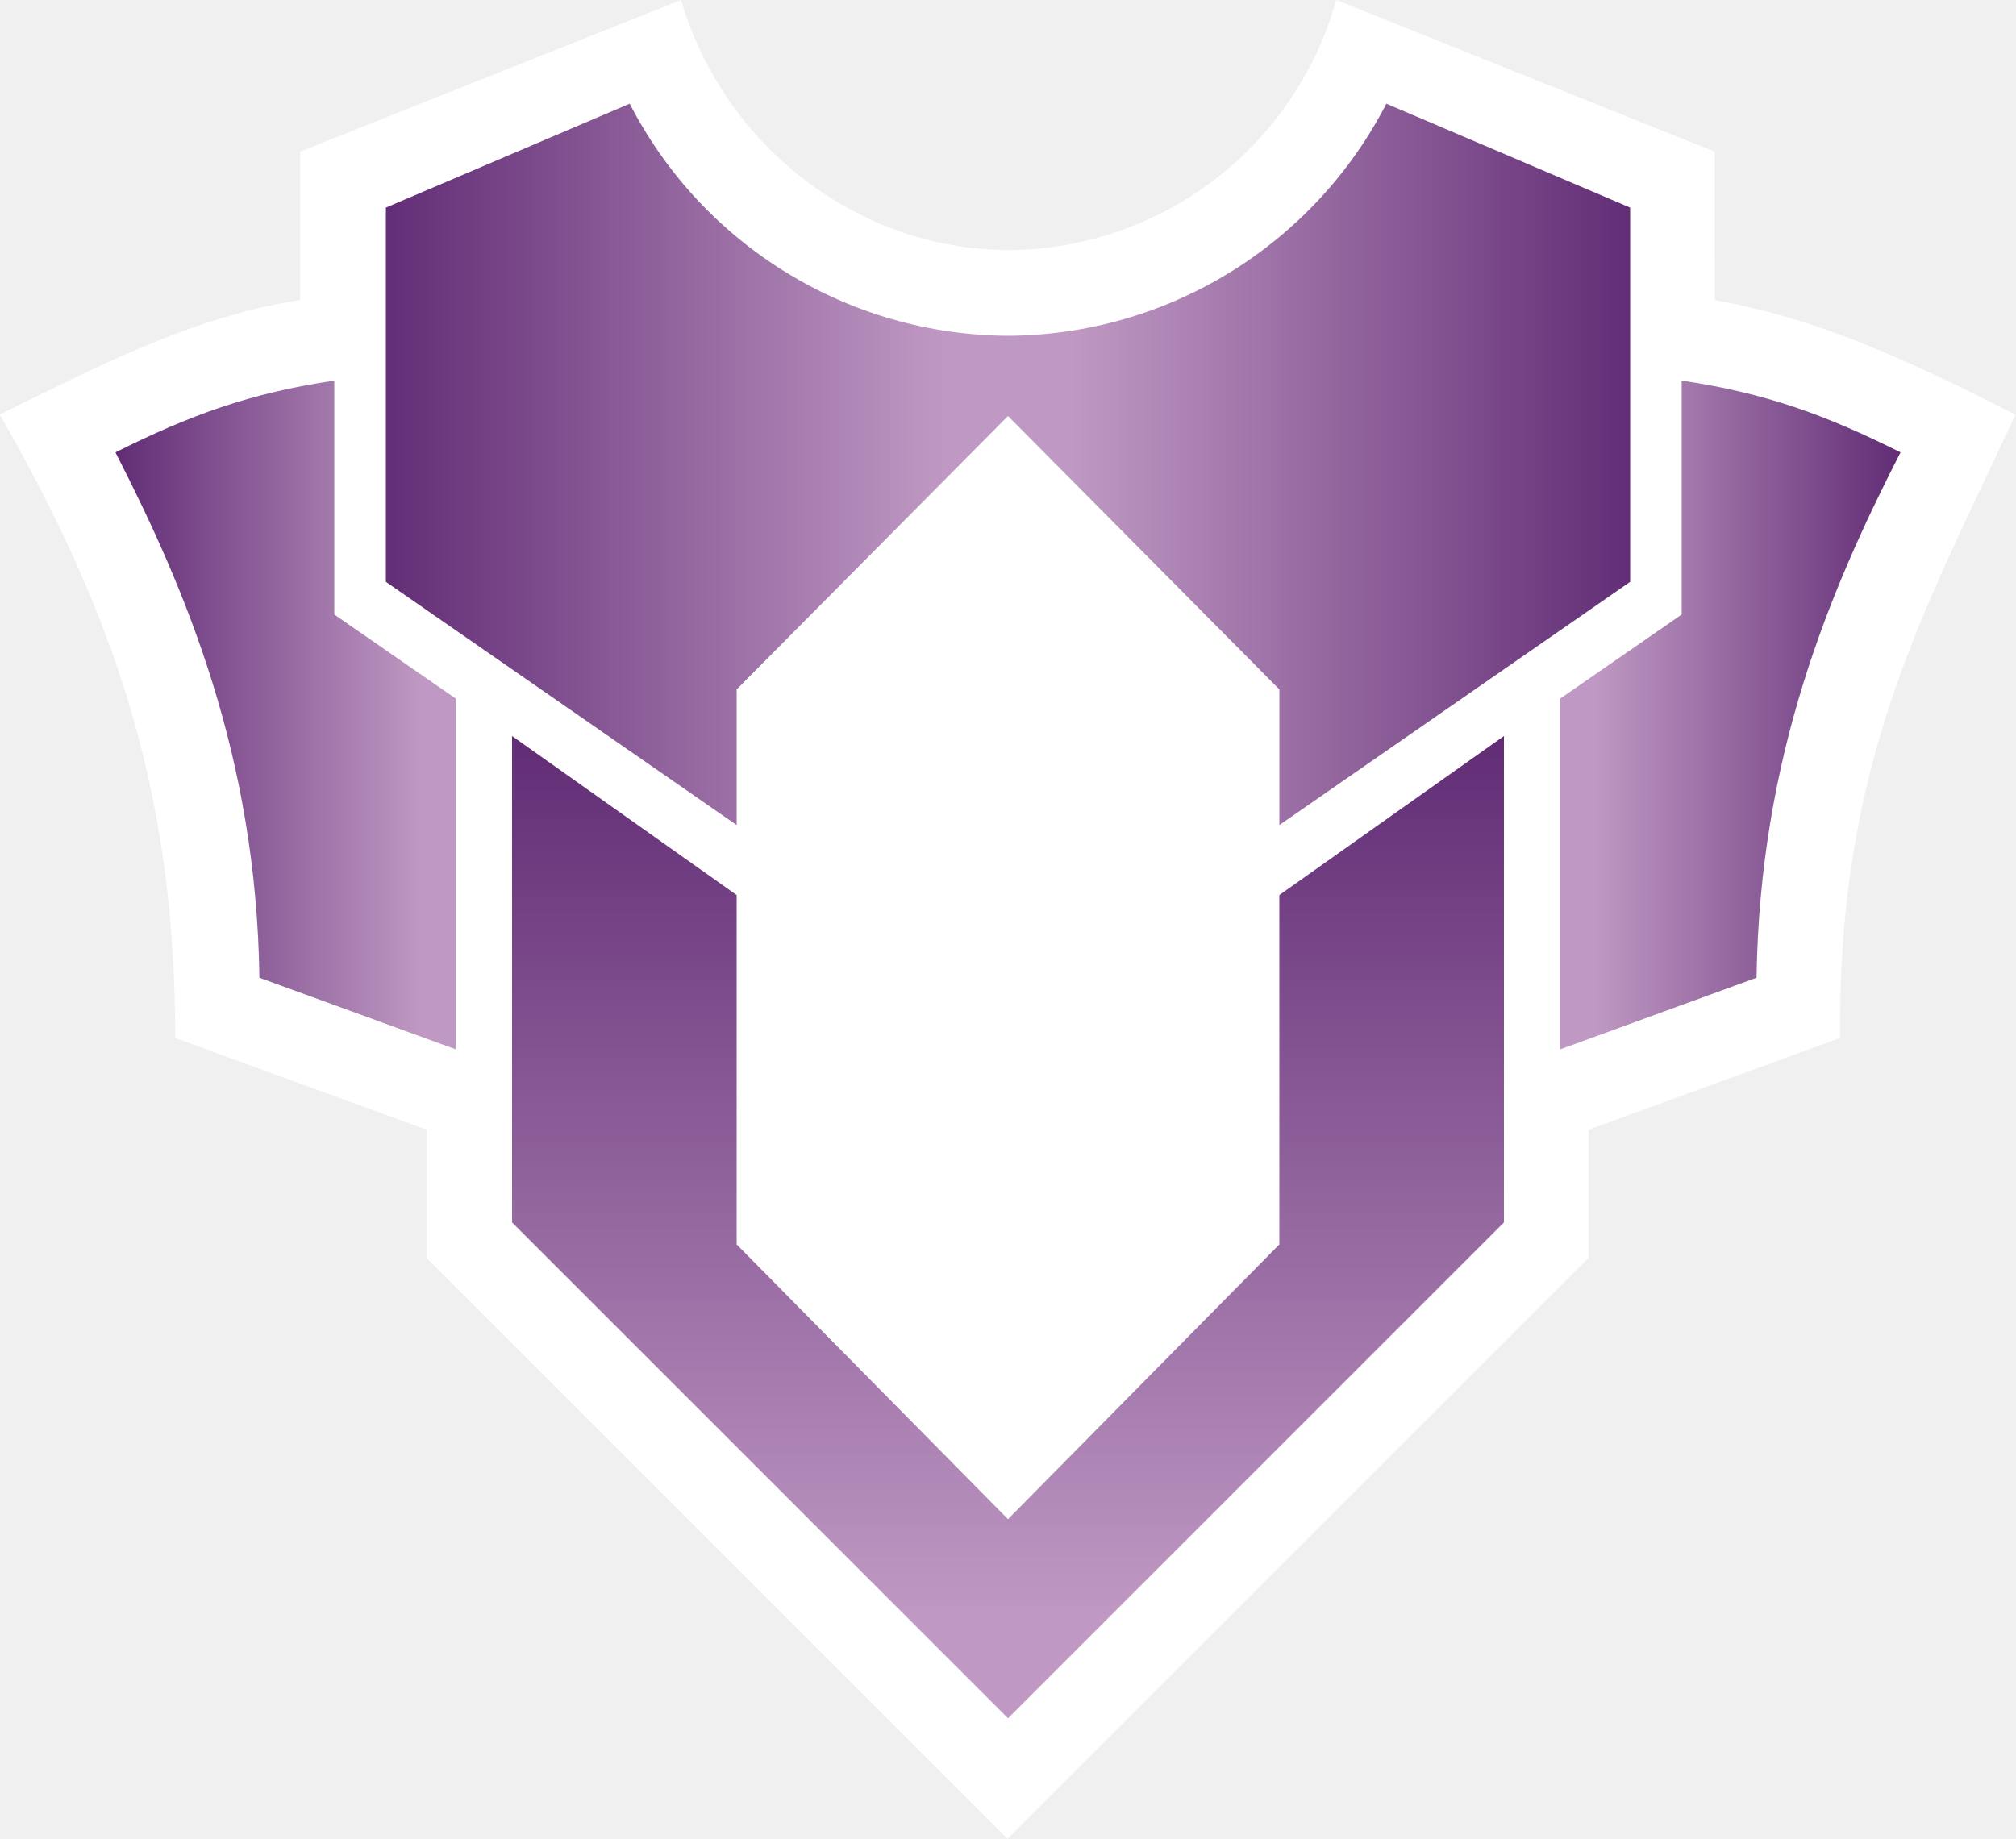
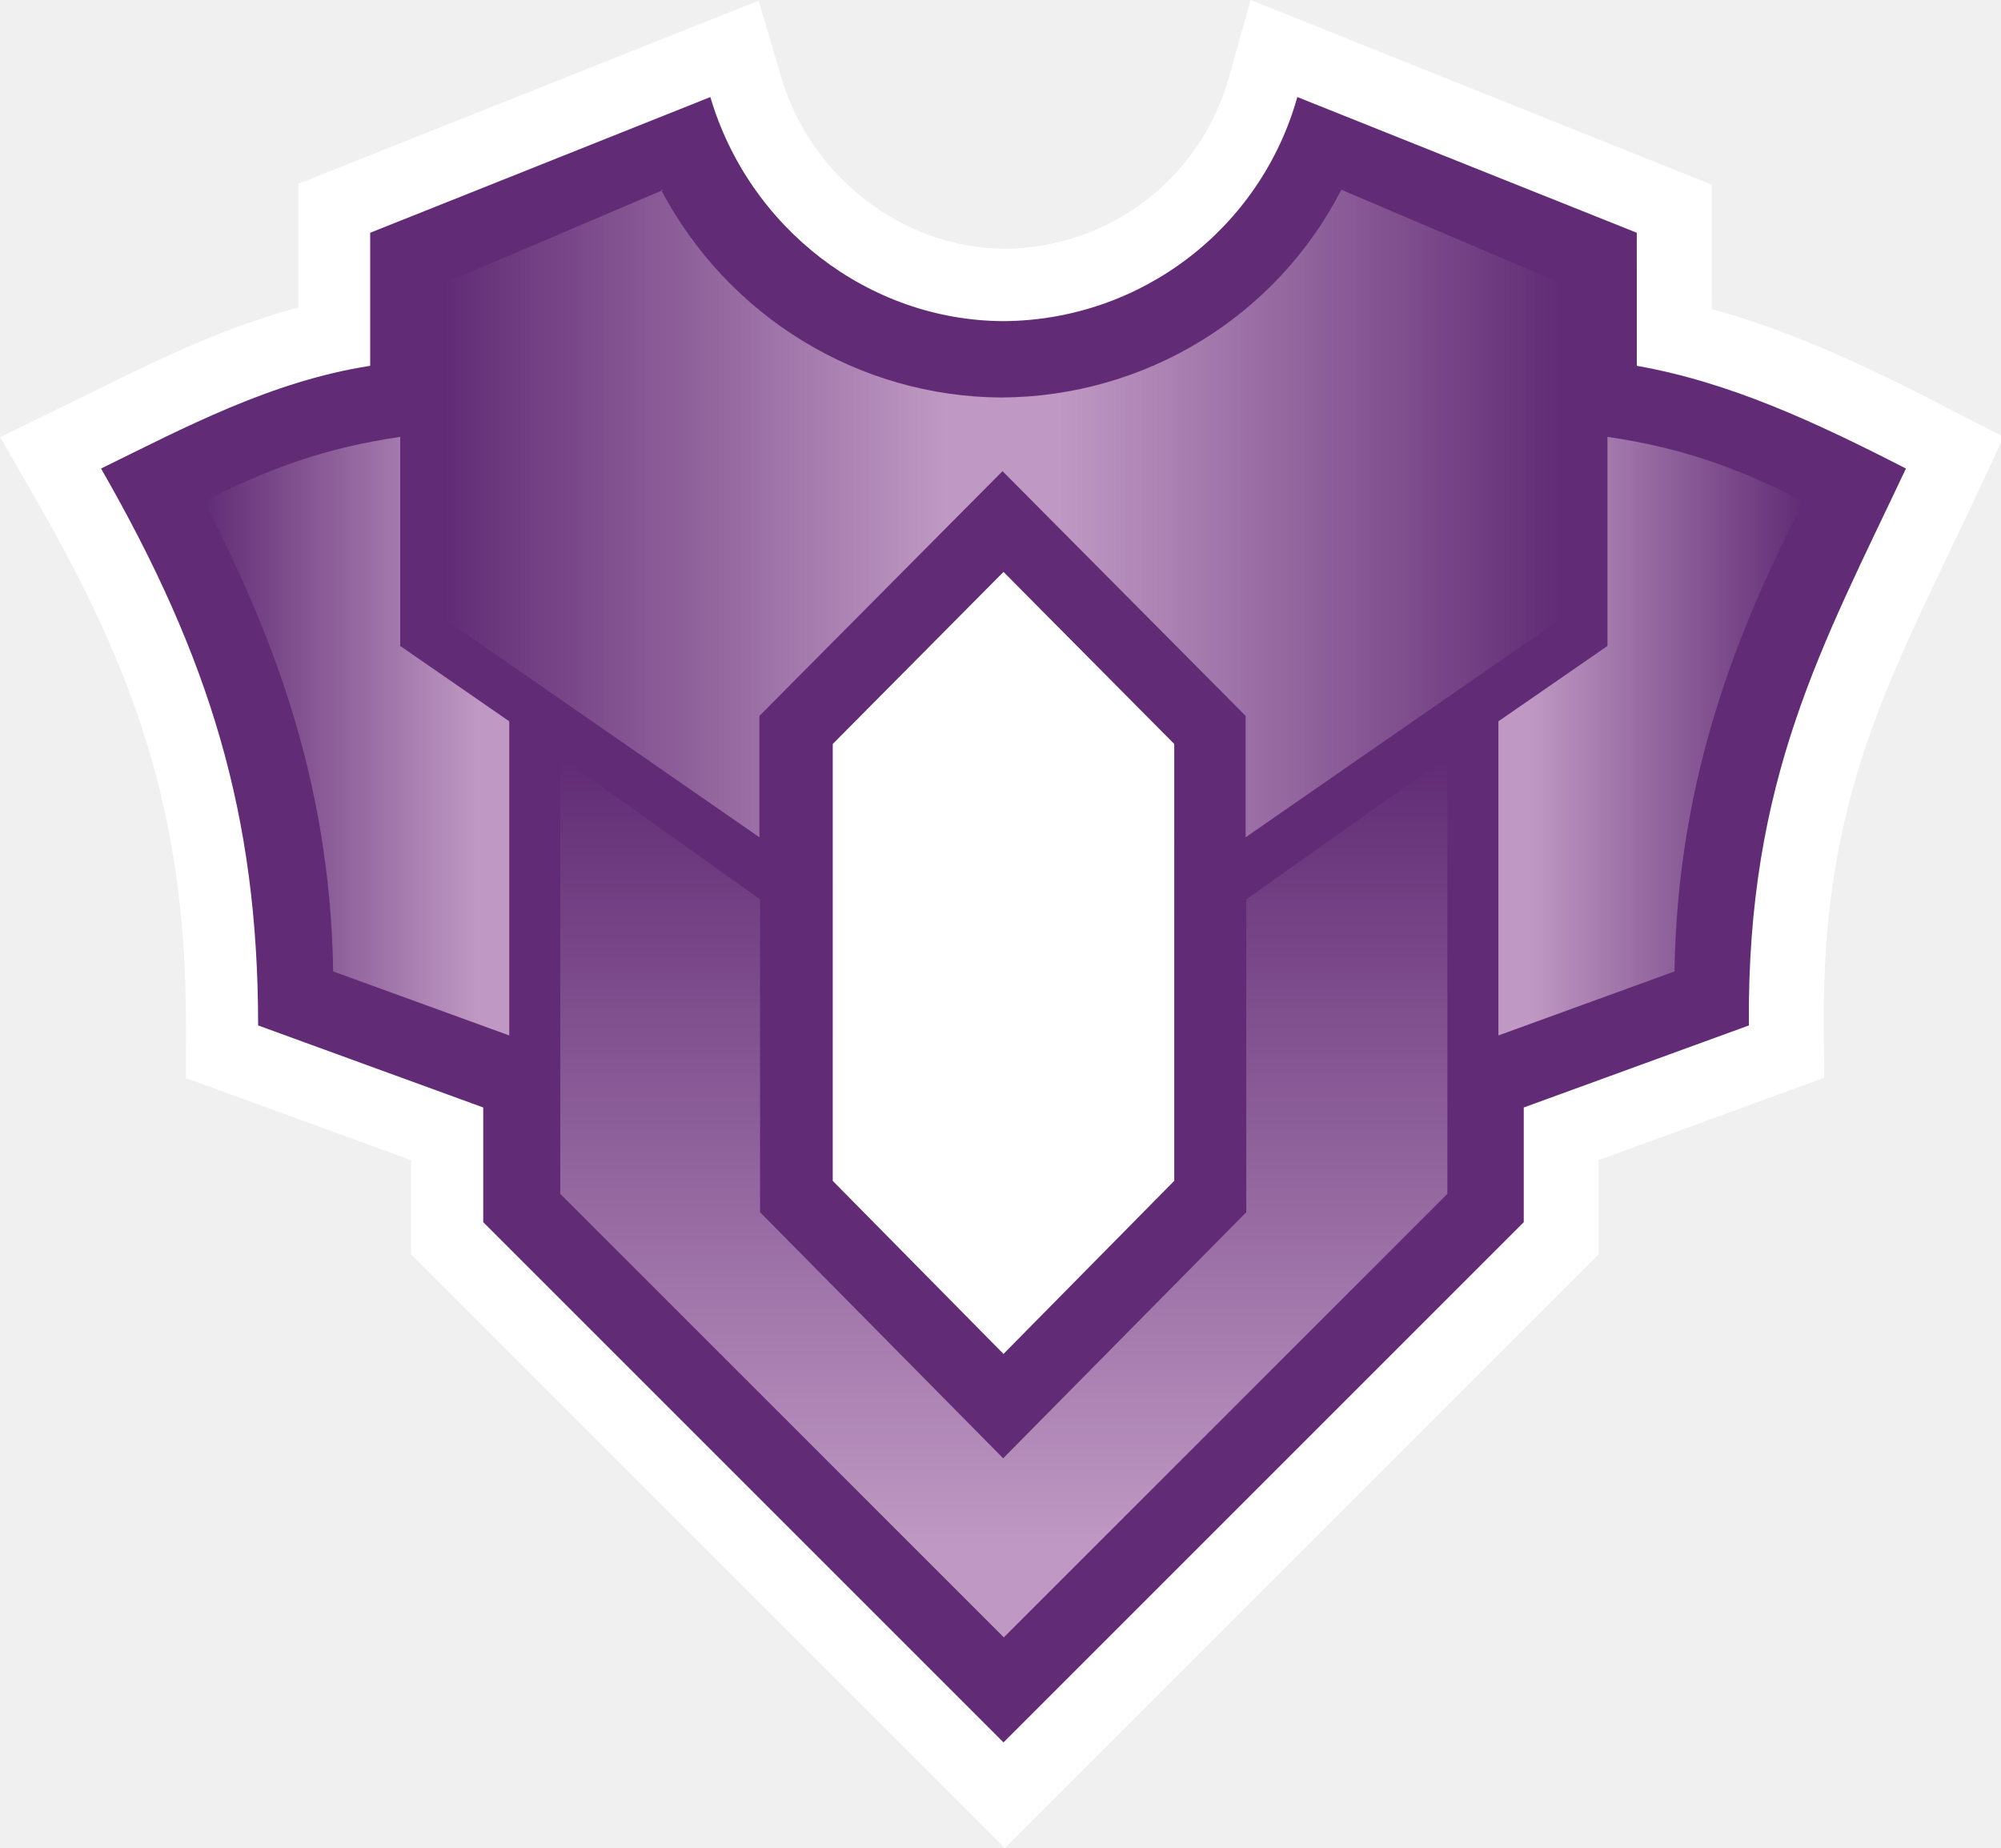
- <svg xmlns="http://www.w3.org/2000/svg" xmlns:xlink="http://www.w3.org/1999/xlink" width="600" height="547.4" version="1.1">
+ <svg xmlns="http://www.w3.org/2000/svg" xmlns:xlink="http://www.w3.org/1999/xlink" width="600" height="554" version="1.1">
  <defs>
    <linearGradient id="gradient-body">
      <stop stop-color="#612c75" offset="0" />
      <stop stop-color="#bf99c3" offset=".9" />
    </linearGradient>
    <linearGradient id="gradient-centre" x1="0" x2=".5" spreadMethod="reflect" xlink:href="#gradient-body" />
    <linearGradient id="gradient-lower" x1="0" x2="0" y1="0" y2="1" xlink:href="#gradient-body" />
    <linearGradient id="gradient-left" x1="0" x2="1" xlink:href="#gradient-body" />
    <linearGradient id="gradient-right" x1="1" x2="0" xlink:href="#gradient-body" />
  </defs>
-   <path id="outline" fill="white" d="m397.7 0c-12.29 43.86-52.18 74.26-97.74 74.46-45.02-0.24-84.55-31.28-97.28-74.46l-113.3 45.1v44.19c-32.89 5.095-62.05 20.72-89.46 34.11 36.17 62.96 52.18 115.7 52.23 185.6l74.83 27.3v38.18l172.9 172.9 172.9-172.9v-38.18l74.87-27.32c-0.68-81.88 24.48-126.1 52.19-185.5-30.23-15.52-58.66-28.74-89.46-34.12l-0.011-44.19z" />
-   <path id="lower" fill="url(#gradient-lower)" d="m152.4 219.1v144.8l147.6 147.6 147.6-147.6v-144.8l-66.84 47.34v104l-80.76 81.79-80.76-81.79v-104z" />
-   <path id="right" fill="url(#gradient-right)" d="m500.5 113.3c25.06 3.712 42.85 10.22 65.13 21.36-21.07 41.14-41.92 90.52-42.85 156.4l-58.48 21.33v-104.4l36.2-25.06z" />
-   <path id="left" fill="url(#gradient-left)" d="m99.49 113.3c-25.06 3.712-42.85 10.22-65.13 21.36 21.07 41.14 41.92 90.52 42.85 156.4l58.48 21.33v-104.4l-36.2-25.06z" />
-   <path id="centre" fill="url(#gradient-centre)" d="m187.4 30.87-72.34 30.84-0.14 0.055-0.074 0.034v111.4l104.4 72.41v-40.38l80.76-81.39 80.76 81.39v40.38l104.4-72.41v-111.4l-0.074-0.034-0.14-0.055-72.34-30.84c-21.75 42.21-65.15 68.83-112.6 69.09-47.48-0.254-90.89-26.88-112.6-69.09z" />
+   <path id="outline" fill="white" d="m375 0-6.51 23.2c-8.5 30.3-35.8 51.2-67.3 51.4-30.7-0.211-58.2-21.7-67-51.6l-6.71-22.8-138 54.9v37.1c-26.3 7.04-48.8 19.1-68.6 28.7l-20.8 10.2 11.5 20.1c31.4 54.7 44.2 96.9 44.2 157l0.011 15.1 67.5 24.6v28.3l178 178 178-178v-28.3l67.7-24.7-0.127-15.3c-0.576-69.4 19.7-104 45.1-158l8.81-18.9-18.5-9.52c-22.3-11.5-44.7-22.1-69-28.8l-9e-3 -37.3z" />
+   <path id="edge" fill="#612c75" d="m389 29.1c-11.1 39.6-47.1 67-88.2 67.2-40.6-0.217-76.3-28.2-87.8-67.2l-102 40.7v39.9c-29.7 4.6-56 18.7-80.7 30.8 32.6 56.8 47.1 104 47.1 167l67.5 24.6v34.4l156 156 156-156v-34.4l67.5-24.6c-0.614-73.9 22.1-114 47.1-167-27.3-14-52.9-25.9-80.7-30.8l-0.01-39.9zm-36.9 194c-2e-3 43.8-4e-3 87.5-5e-3 131-17.1 17.3-34.1 34.6-51.2 51.9-17.1-17.3-34.1-34.6-51.2-51.9 2e-3 -43.8 4e-3 -87.5 5e-3 -131 17.1-17.2 34.1-34.4 51.2-51.6 17.1 17.2 34.1 34.4 51.2 51.6z" />
+   <path id="lower" fill="url(#gradient-lower)" d="m168 227v131l133 133 133-133v-131l-60.3 42.7v93.8l-72.9 73.8-72.9-73.8v-93.8z" />
+   <path id="right" fill="url(#gradient-right)" d="m482 131c22.6 3.35 38.7 9.22 58.8 19.3-19 37.1-37.8 81.7-38.7 141l-52.8 19.2v-94.2l32.7-22.6z" />
+   <path id="left" fill="url(#gradient-left)" d="m120 131c-22.6 3.35-38.7 9.22-58.8 19.3 19 37.1 37.8 81.7 38.7 141l52.8 19.2v-94.2l-32.7-22.6z" />
+   <path id="centre" fill="url(#gradient-centre)" d="m199 56.9-65.3 27.8-0.126 0.049-0.067 0.03v101l94.2 65.3v-36.4l72.9-73.4 72.9 73.4v36.4l94.2-65.3v-101l-0.067-0.03-0.126-0.049-65.3-27.8c-19.6 38.1-58.8 62.1-102 62.3-42.8-0.229-82-24.3-102-62.3z" />
</svg>
